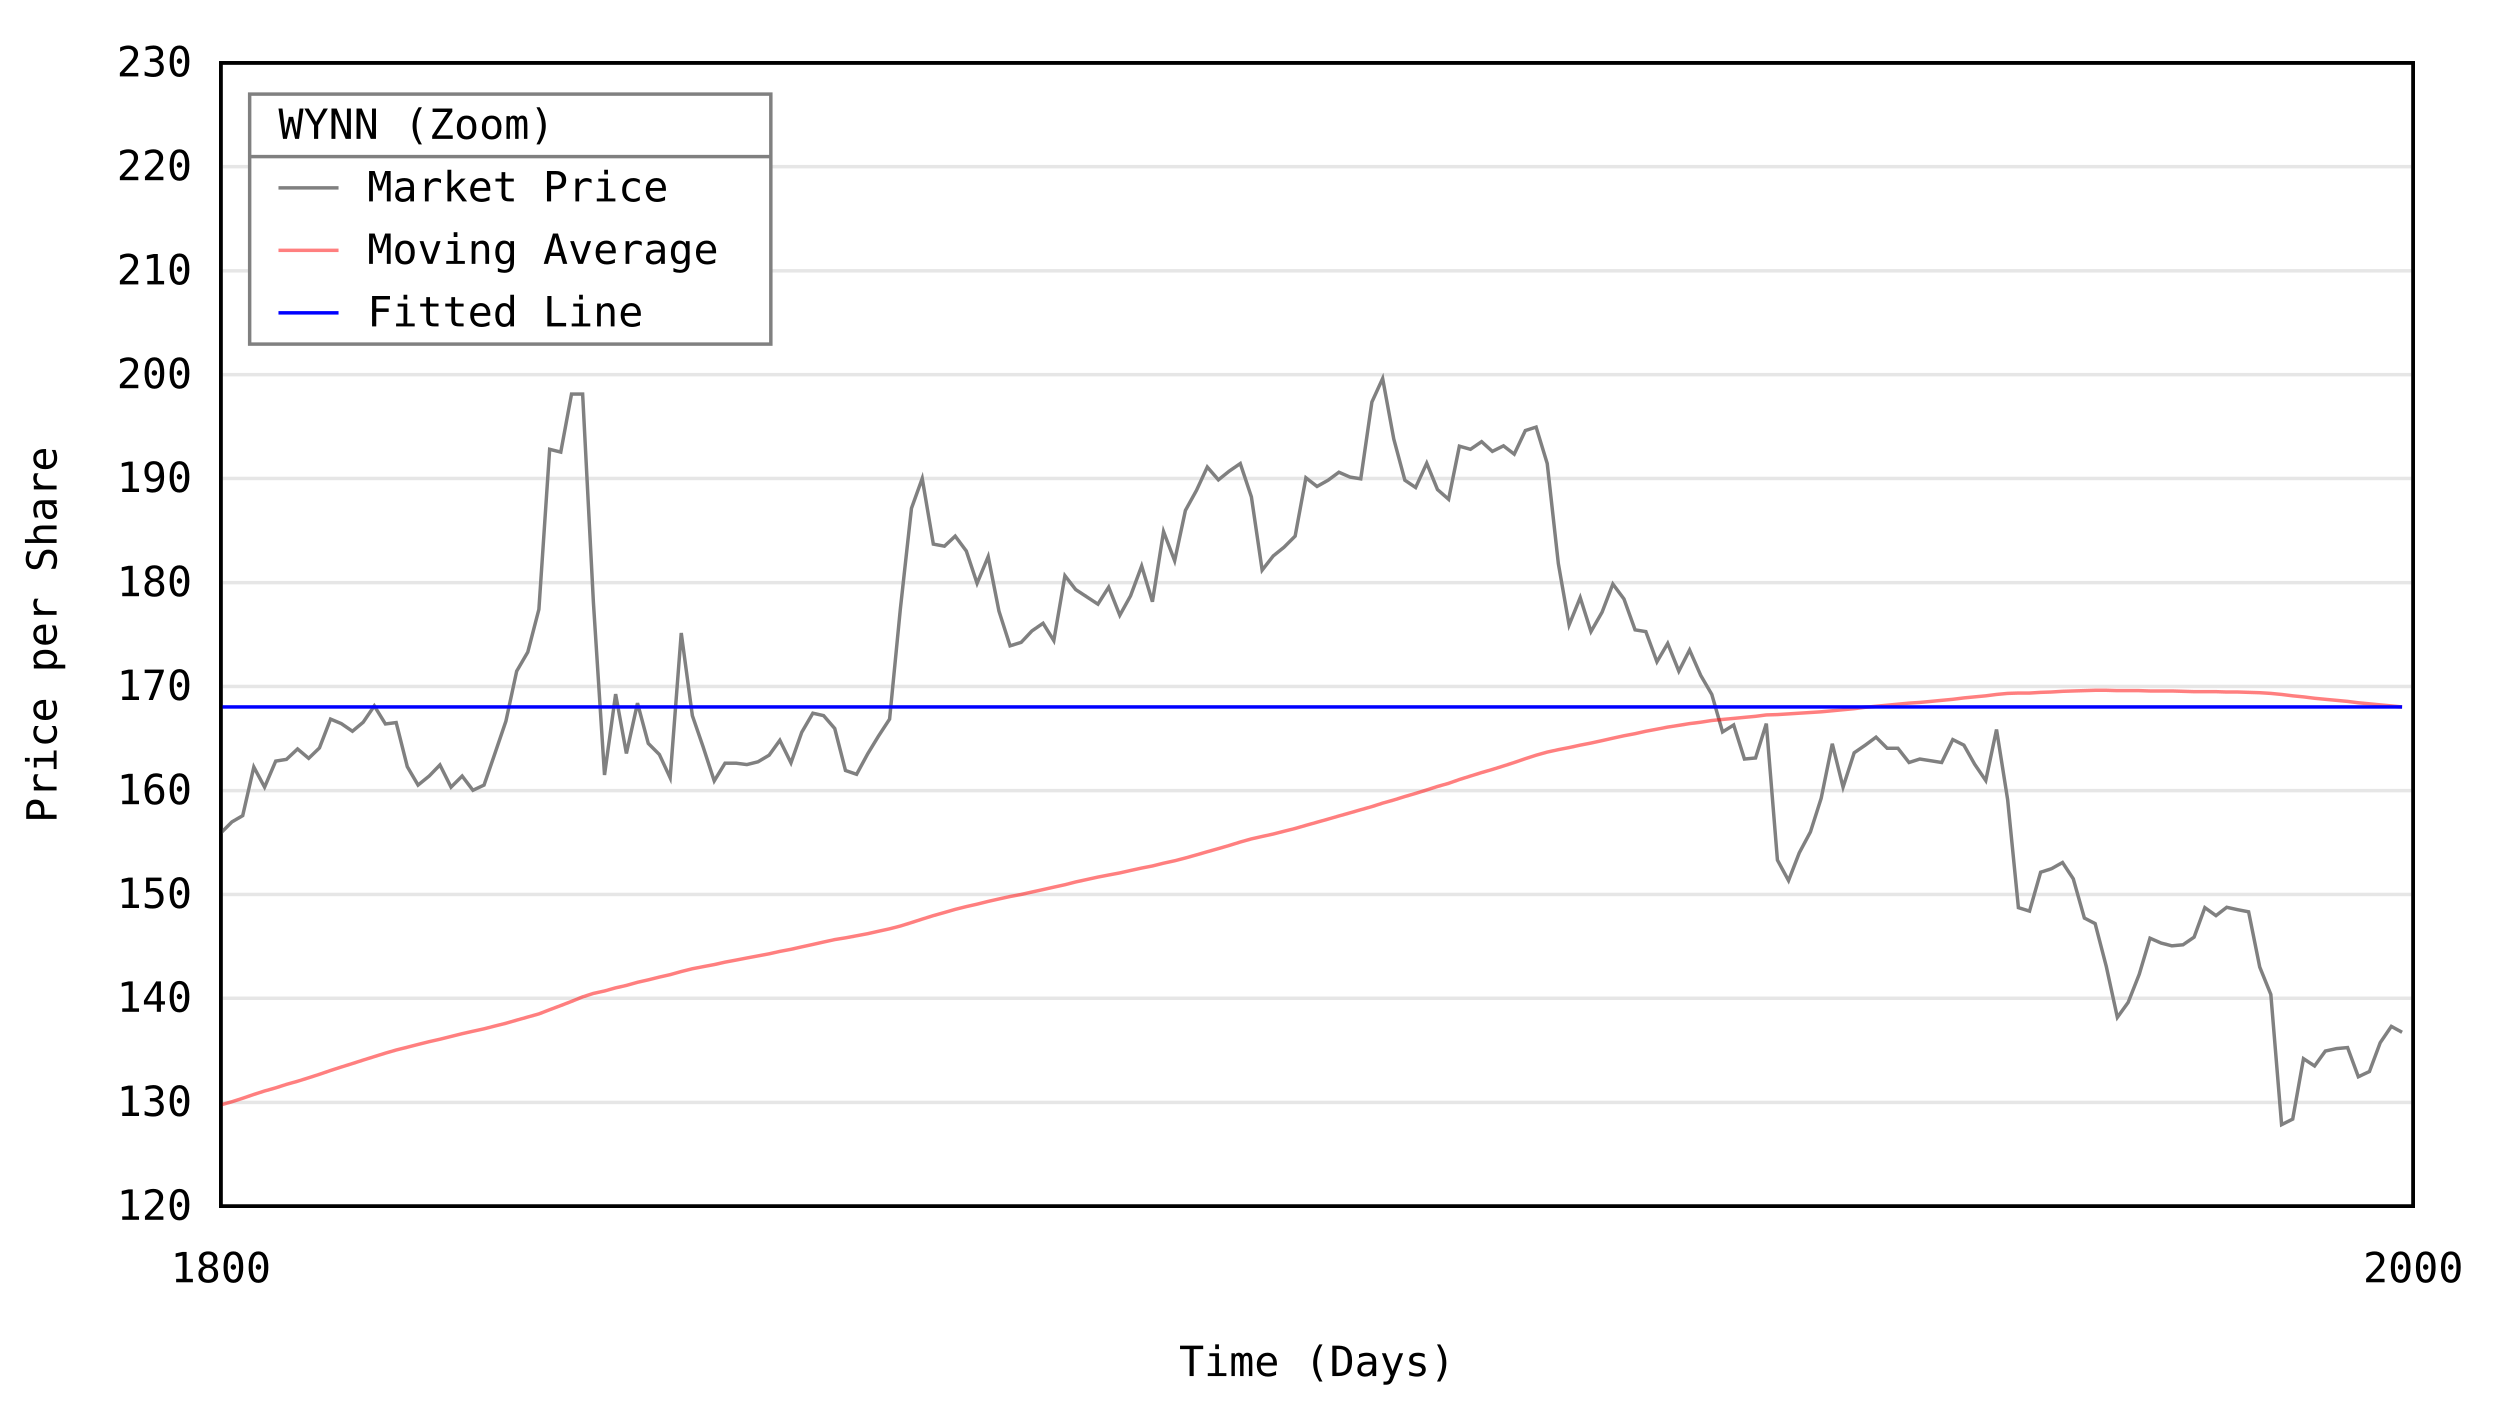
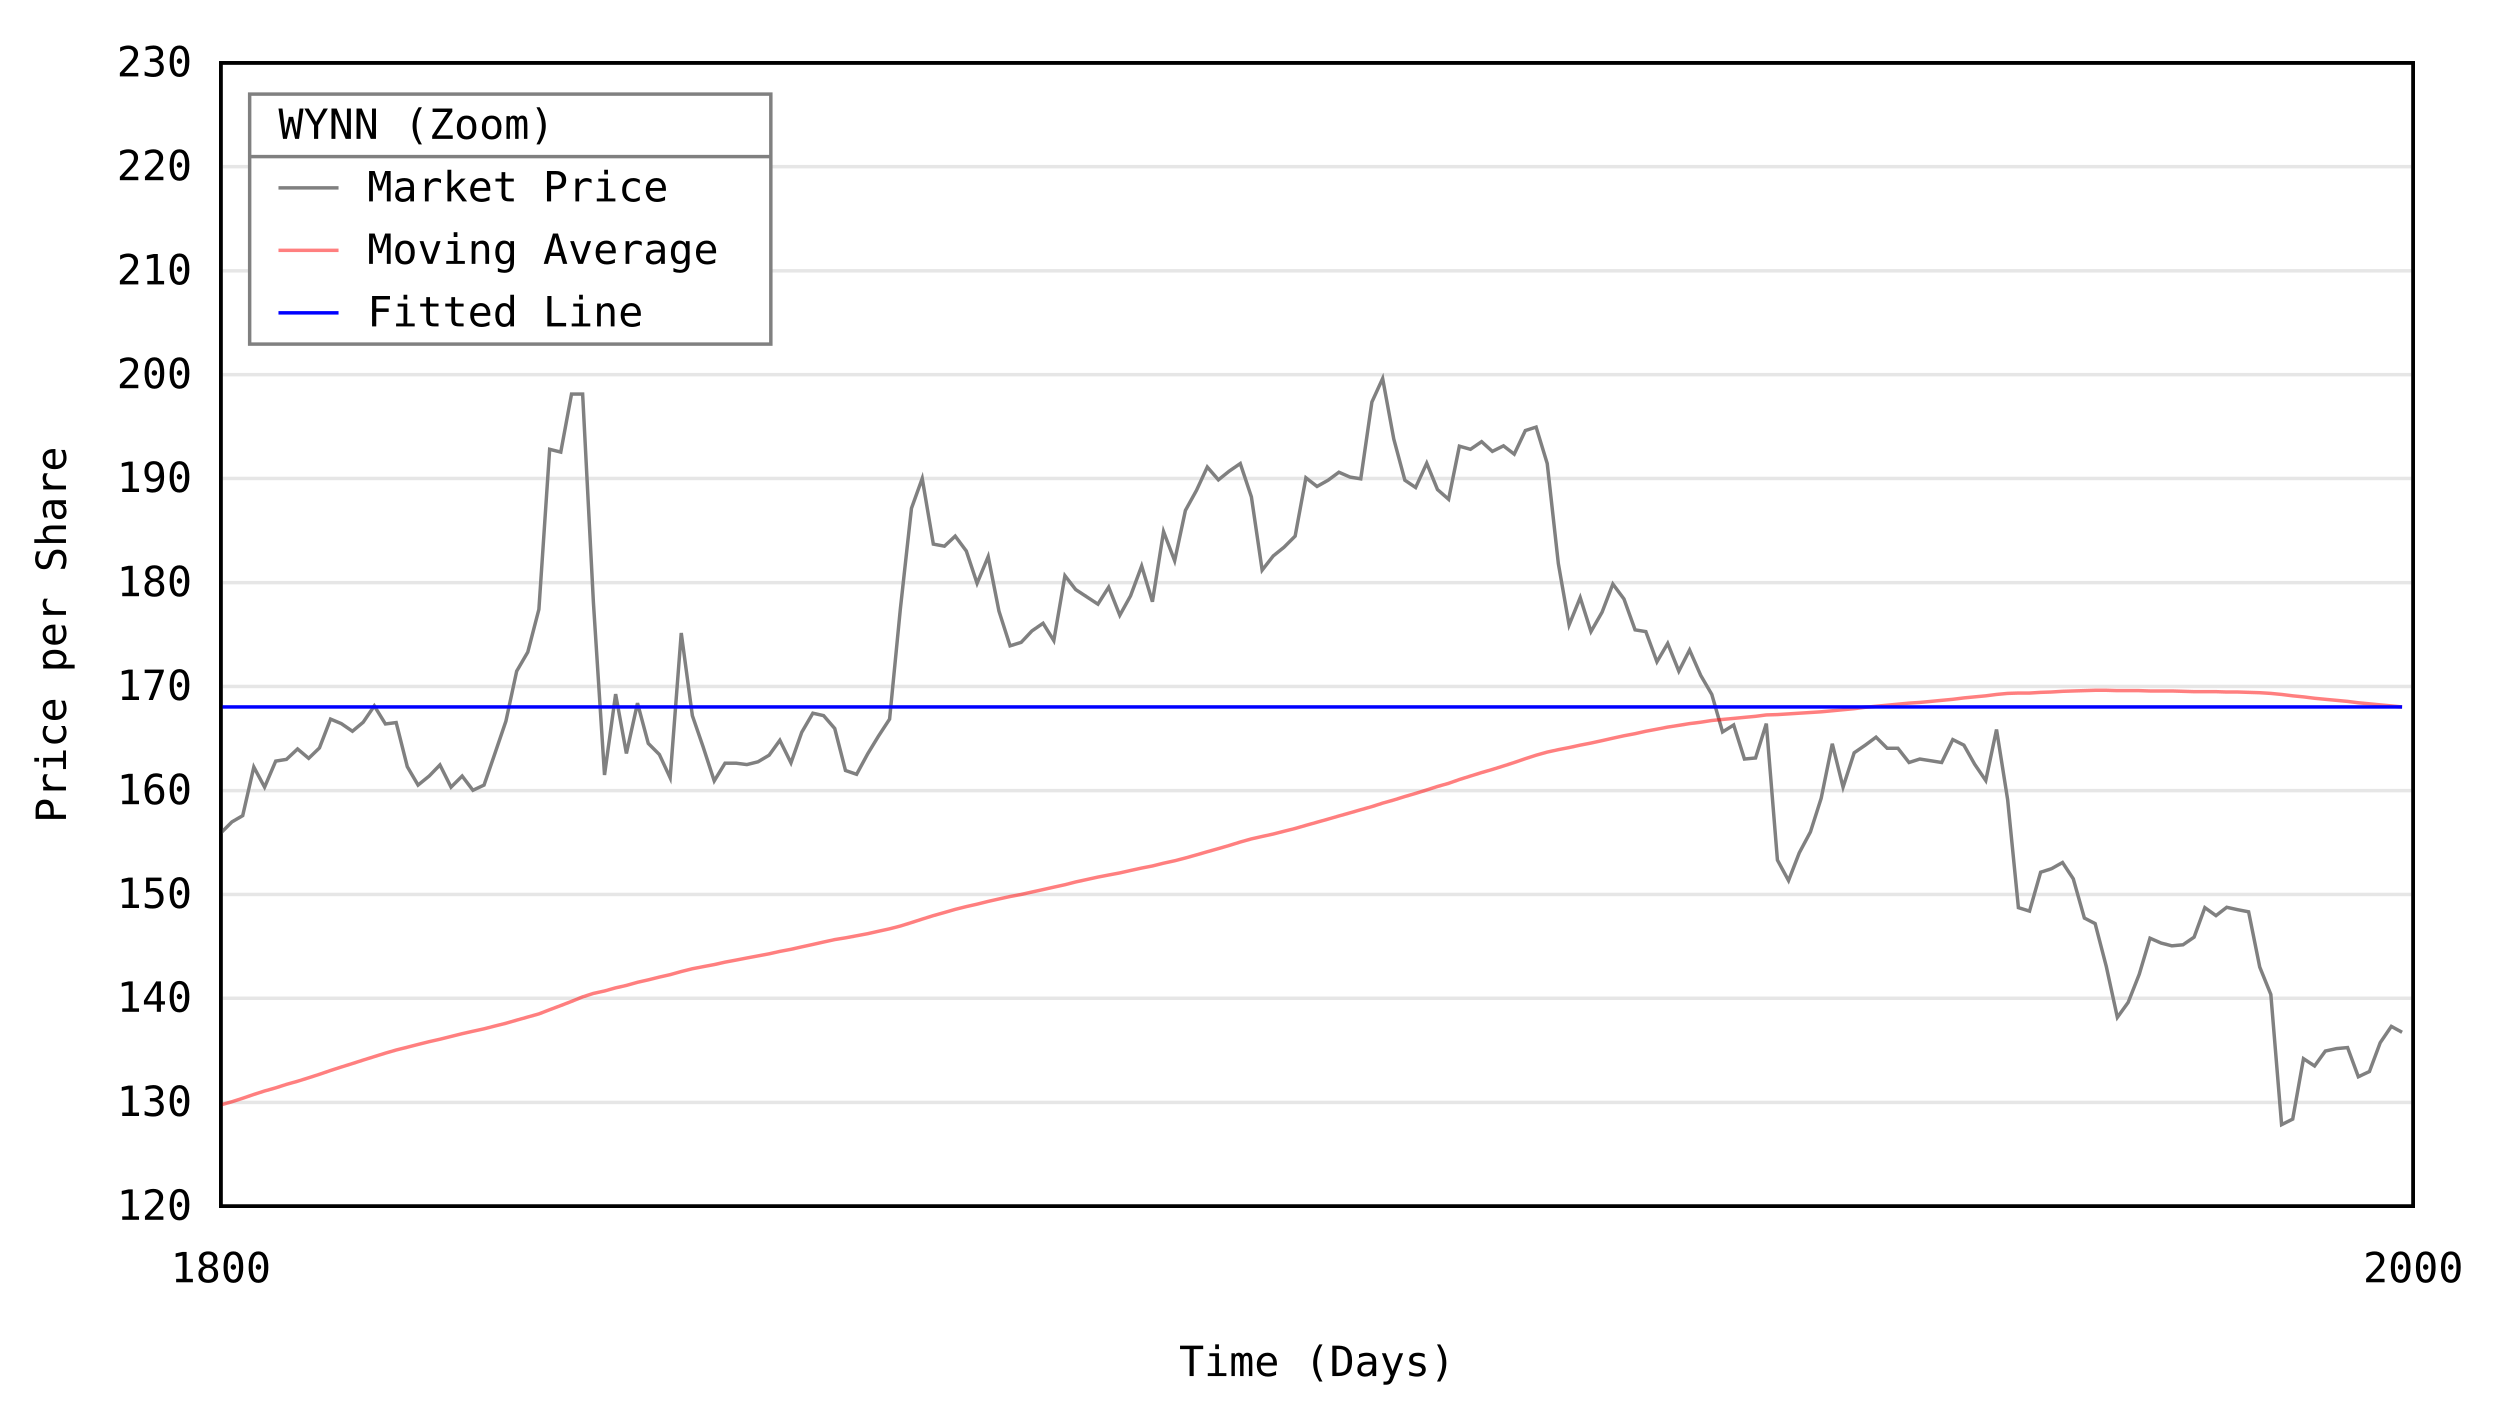
<svg xmlns="http://www.w3.org/2000/svg" xmlns:xlink="http://www.w3.org/1999/xlink" width="720" height="405" viewBox="0 0 720 405">
  <g id="gnuplot_canvas">
    <rect x="0" y="0" width="720" height="405" fill="none" />
    <defs>
      <circle id="gpDot" r="0.5" stroke-width="0.5" stroke="currentColor" />
      <path id="gpPt0" stroke-width="0.222" stroke="currentColor" d="M-1,0 h2 M0,-1 v2" />
      <path id="gpPt1" stroke-width="0.222" stroke="currentColor" d="M-1,-1 L1,1 M1,-1 L-1,1" />
      <path id="gpPt2" stroke-width="0.222" stroke="currentColor" d="M-1,0 L1,0 M0,-1 L0,1 M-1,-1 L1,1 M-1,1 L1,-1" />
      <rect id="gpPt3" stroke-width="0.222" stroke="currentColor" x="-1" y="-1" width="2" height="2" />
      <rect id="gpPt4" stroke-width="0.222" stroke="currentColor" fill="currentColor" x="-1" y="-1" width="2" height="2" />
      <circle id="gpPt5" stroke-width="0.222" stroke="currentColor" cx="0" cy="0" r="1" />
      <use xlink:href="#gpPt5" id="gpPt6" fill="currentColor" stroke="none" />
      <path id="gpPt7" stroke-width="0.222" stroke="currentColor" d="M0,-1.33 L-1.33,0.67 L1.33,0.67 z" />
      <use xlink:href="#gpPt7" id="gpPt8" fill="currentColor" stroke="none" />
      <use xlink:href="#gpPt7" id="gpPt9" stroke="currentColor" transform="rotate(180)" />
      <use xlink:href="#gpPt9" id="gpPt10" fill="currentColor" stroke="none" />
      <use xlink:href="#gpPt3" id="gpPt11" stroke="currentColor" transform="rotate(45)" />
      <use xlink:href="#gpPt11" id="gpPt12" fill="currentColor" stroke="none" />
      <path id="gpPt13" stroke-width="0.222" stroke="currentColor" d="M0,1.330 L1.265,0.411 L0.782,-1.067 L-0.782,-1.076 L-1.265,0.411 z" />
      <use xlink:href="#gpPt13" id="gpPt14" fill="currentColor" stroke="none" />
      <filter id="textbox" filterUnits="objectBoundingBox" x="0" y="0" height="1" width="1">
        <feFlood flood-color="white" flood-opacity="1" result="bgnd" />
        <feComposite in="SourceGraphic" in2="bgnd" operator="atop" />
      </filter>
      <filter id="greybox" filterUnits="objectBoundingBox" x="0" y="0" height="1" width="1">
        <feFlood flood-color="lightgrey" flood-opacity="1" result="grey" />
        <feComposite in="SourceGraphic" in2="grey" operator="atop" />
      </filter>
    </defs>
    <g fill="none" color="white" stroke="currentColor" stroke-width="1.00" stroke-linecap="butt" stroke-linejoin="miter">
</g>
    <g fill="none" color="black" stroke="currentColor" stroke-width="1.00" stroke-linecap="butt" stroke-linejoin="miter">
</g>
    <g fill="none" color="black" stroke="currentColor" stroke-width="1.00" stroke-linecap="butt" stroke-linejoin="miter">
      <path stroke="rgb(230, 230, 230)" class="gridline" d="M63.6,347.4 L695.0,347.4  " />
    </g>
    <g fill="none" color="black" stroke="currentColor" stroke-width="1.00" stroke-linecap="butt" stroke-linejoin="miter">
      <path stroke="black" d="M63.6,347.4 M695.0,347.4  " />
      <g transform="translate(55.3,351.3)" stroke="none" fill="black" font-family="Consolas, Menlo, monospace" font-size="12.00" text-anchor="end">
        <text>
          <tspan font-family="Consolas, Menlo, monospace">120</tspan>
        </text>
      </g>
    </g>
    <g fill="none" color="black" stroke="currentColor" stroke-width="1.00" stroke-linecap="butt" stroke-linejoin="miter">
</g>
    <g fill="none" color="black" stroke="currentColor" stroke-width="1.00" stroke-linecap="butt" stroke-linejoin="miter">
      <path stroke="rgb(230, 230, 230)" class="gridline" d="M63.6,317.5 L695.0,317.5  " />
    </g>
    <g fill="none" color="black" stroke="currentColor" stroke-width="1.00" stroke-linecap="butt" stroke-linejoin="miter">
      <path stroke="black" d="M63.6,317.5 M695.0,317.5  " />
      <g transform="translate(55.3,321.4)" stroke="none" fill="black" font-family="Consolas, Menlo, monospace" font-size="12.00" text-anchor="end">
        <text>
          <tspan font-family="Consolas, Menlo, monospace">130</tspan>
        </text>
      </g>
    </g>
    <g fill="none" color="black" stroke="currentColor" stroke-width="1.00" stroke-linecap="butt" stroke-linejoin="miter">
</g>
    <g fill="none" color="black" stroke="currentColor" stroke-width="1.00" stroke-linecap="butt" stroke-linejoin="miter">
      <path stroke="rgb(230, 230, 230)" class="gridline" d="M63.6,287.5 L695.0,287.5  " />
    </g>
    <g fill="none" color="black" stroke="currentColor" stroke-width="1.00" stroke-linecap="butt" stroke-linejoin="miter">
      <path stroke="black" d="M63.6,287.5 M695.0,287.5  " />
      <g transform="translate(55.3,291.4)" stroke="none" fill="black" font-family="Consolas, Menlo, monospace" font-size="12.00" text-anchor="end">
        <text>
          <tspan font-family="Consolas, Menlo, monospace">140</tspan>
        </text>
      </g>
    </g>
    <g fill="none" color="black" stroke="currentColor" stroke-width="1.00" stroke-linecap="butt" stroke-linejoin="miter">
</g>
    <g fill="none" color="black" stroke="currentColor" stroke-width="1.00" stroke-linecap="butt" stroke-linejoin="miter">
      <path stroke="rgb(230, 230, 230)" class="gridline" d="M63.6,257.6 L695.0,257.6  " />
    </g>
    <g fill="none" color="black" stroke="currentColor" stroke-width="1.00" stroke-linecap="butt" stroke-linejoin="miter">
      <path stroke="black" d="M63.6,257.6 M695.0,257.6  " />
      <g transform="translate(55.3,261.5)" stroke="none" fill="black" font-family="Consolas, Menlo, monospace" font-size="12.00" text-anchor="end">
        <text>
          <tspan font-family="Consolas, Menlo, monospace">150</tspan>
        </text>
      </g>
    </g>
    <g fill="none" color="black" stroke="currentColor" stroke-width="1.00" stroke-linecap="butt" stroke-linejoin="miter">
</g>
    <g fill="none" color="black" stroke="currentColor" stroke-width="1.00" stroke-linecap="butt" stroke-linejoin="miter">
      <path stroke="rgb(230, 230, 230)" class="gridline" d="M63.6,227.7 L695.0,227.7  " />
    </g>
    <g fill="none" color="black" stroke="currentColor" stroke-width="1.00" stroke-linecap="butt" stroke-linejoin="miter">
      <path stroke="black" d="M63.6,227.7 M695.0,227.7  " />
      <g transform="translate(55.3,231.6)" stroke="none" fill="black" font-family="Consolas, Menlo, monospace" font-size="12.00" text-anchor="end">
        <text>
          <tspan font-family="Consolas, Menlo, monospace">160</tspan>
        </text>
      </g>
    </g>
    <g fill="none" color="black" stroke="currentColor" stroke-width="1.00" stroke-linecap="butt" stroke-linejoin="miter">
</g>
    <g fill="none" color="black" stroke="currentColor" stroke-width="1.00" stroke-linecap="butt" stroke-linejoin="miter">
      <path stroke="rgb(230, 230, 230)" class="gridline" d="M63.6,197.7 L695.0,197.7  " />
    </g>
    <g fill="none" color="black" stroke="currentColor" stroke-width="1.00" stroke-linecap="butt" stroke-linejoin="miter">
      <path stroke="black" d="M63.6,197.7 M695.0,197.7  " />
      <g transform="translate(55.3,201.6)" stroke="none" fill="black" font-family="Consolas, Menlo, monospace" font-size="12.00" text-anchor="end">
        <text>
          <tspan font-family="Consolas, Menlo, monospace">170</tspan>
        </text>
      </g>
    </g>
    <g fill="none" color="black" stroke="currentColor" stroke-width="1.00" stroke-linecap="butt" stroke-linejoin="miter">
</g>
    <g fill="none" color="black" stroke="currentColor" stroke-width="1.00" stroke-linecap="butt" stroke-linejoin="miter">
      <path stroke="rgb(230, 230, 230)" class="gridline" d="M63.6,167.8 L695.0,167.8  " />
    </g>
    <g fill="none" color="black" stroke="currentColor" stroke-width="1.00" stroke-linecap="butt" stroke-linejoin="miter">
      <path stroke="black" d="M63.6,167.8 M695.0,167.8  " />
      <g transform="translate(55.3,171.7)" stroke="none" fill="black" font-family="Consolas, Menlo, monospace" font-size="12.00" text-anchor="end">
        <text>
          <tspan font-family="Consolas, Menlo, monospace">180</tspan>
        </text>
      </g>
    </g>
    <g fill="none" color="black" stroke="currentColor" stroke-width="1.00" stroke-linecap="butt" stroke-linejoin="miter">
</g>
    <g fill="none" color="black" stroke="currentColor" stroke-width="1.00" stroke-linecap="butt" stroke-linejoin="miter">
      <path stroke="rgb(230, 230, 230)" class="gridline" d="M63.6,137.8 L695.0,137.8  " />
    </g>
    <g fill="none" color="black" stroke="currentColor" stroke-width="1.00" stroke-linecap="butt" stroke-linejoin="miter">
      <path stroke="black" d="M63.6,137.8 M695.0,137.8  " />
      <g transform="translate(55.3,141.7)" stroke="none" fill="black" font-family="Consolas, Menlo, monospace" font-size="12.00" text-anchor="end">
        <text>
          <tspan font-family="Consolas, Menlo, monospace">190</tspan>
        </text>
      </g>
    </g>
    <g fill="none" color="black" stroke="currentColor" stroke-width="1.00" stroke-linecap="butt" stroke-linejoin="miter">
</g>
    <g fill="none" color="black" stroke="currentColor" stroke-width="1.00" stroke-linecap="butt" stroke-linejoin="miter">
      <path stroke="rgb(230, 230, 230)" class="gridline" d="M63.6,107.9 L695.0,107.9  " />
    </g>
    <g fill="none" color="black" stroke="currentColor" stroke-width="1.00" stroke-linecap="butt" stroke-linejoin="miter">
      <path stroke="black" d="M63.6,107.9 M695.0,107.9  " />
      <g transform="translate(55.3,111.8)" stroke="none" fill="black" font-family="Consolas, Menlo, monospace" font-size="12.00" text-anchor="end">
        <text>
          <tspan font-family="Consolas, Menlo, monospace">200</tspan>
        </text>
      </g>
    </g>
    <g fill="none" color="black" stroke="currentColor" stroke-width="1.00" stroke-linecap="butt" stroke-linejoin="miter">
</g>
    <g fill="none" color="black" stroke="currentColor" stroke-width="1.00" stroke-linecap="butt" stroke-linejoin="miter">
      <path stroke="rgb(230, 230, 230)" class="gridline" d="M63.6,78.0 L71.9,78.0 M222.0,78.0 L695.0,78.0  " />
    </g>
    <g fill="none" color="black" stroke="currentColor" stroke-width="1.00" stroke-linecap="butt" stroke-linejoin="miter">
      <path stroke="black" d="M63.6,78.0 M695.0,78.0  " />
      <g transform="translate(55.3,81.9)" stroke="none" fill="black" font-family="Consolas, Menlo, monospace" font-size="12.00" text-anchor="end">
        <text>
          <tspan font-family="Consolas, Menlo, monospace">210</tspan>
        </text>
      </g>
    </g>
    <g fill="none" color="black" stroke="currentColor" stroke-width="1.00" stroke-linecap="butt" stroke-linejoin="miter">
</g>
    <g fill="none" color="black" stroke="currentColor" stroke-width="1.00" stroke-linecap="butt" stroke-linejoin="miter">
      <path stroke="rgb(230, 230, 230)" class="gridline" d="M63.6,48.0 L71.9,48.0 M222.0,48.0 L695.0,48.0  " />
    </g>
    <g fill="none" color="black" stroke="currentColor" stroke-width="1.00" stroke-linecap="butt" stroke-linejoin="miter">
      <path stroke="black" d="M63.6,48.0 M695.0,48.0  " />
      <g transform="translate(55.3,51.9)" stroke="none" fill="black" font-family="Consolas, Menlo, monospace" font-size="12.00" text-anchor="end">
        <text>
          <tspan font-family="Consolas, Menlo, monospace">220</tspan>
        </text>
      </g>
    </g>
    <g fill="none" color="black" stroke="currentColor" stroke-width="1.00" stroke-linecap="butt" stroke-linejoin="miter">
</g>
    <g fill="none" color="black" stroke="currentColor" stroke-width="1.00" stroke-linecap="butt" stroke-linejoin="miter">
      <path stroke="rgb(230, 230, 230)" class="gridline" d="M63.6,18.1 L695.0,18.1  " />
    </g>
    <g fill="none" color="black" stroke="currentColor" stroke-width="1.00" stroke-linecap="butt" stroke-linejoin="miter">
      <path stroke="black" d="M63.6,18.1 M695.0,18.1  " />
      <g transform="translate(55.3,22.0)" stroke="none" fill="black" font-family="Consolas, Menlo, monospace" font-size="12.00" text-anchor="end">
        <text>
          <tspan font-family="Consolas, Menlo, monospace">230</tspan>
        </text>
      </g>
    </g>
    <g fill="none" color="black" stroke="currentColor" stroke-width="1.00" stroke-linecap="butt" stroke-linejoin="miter">
</g>
    <g fill="none" color="black" stroke="currentColor" stroke-width="1.00" stroke-linecap="butt" stroke-linejoin="miter">
      <path stroke="rgb(230, 230, 230)" class="gridline" d="M63.6,347.4 L63.6,18.1  " />
    </g>
    <g fill="none" color="black" stroke="currentColor" stroke-width="1.00" stroke-linecap="butt" stroke-linejoin="miter">
      <path stroke="black" d="M63.6,347.4 M63.6,18.1  " />
      <g transform="translate(63.6,369.3)" stroke="none" fill="black" font-family="Consolas, Menlo, monospace" font-size="12.00" text-anchor="middle">
        <text>
          <tspan font-family="Consolas, Menlo, monospace"> 1800</tspan>
        </text>
      </g>
    </g>
    <g fill="none" color="black" stroke="currentColor" stroke-width="1.00" stroke-linecap="butt" stroke-linejoin="miter">
</g>
    <g fill="none" color="black" stroke="currentColor" stroke-width="1.00" stroke-linecap="butt" stroke-linejoin="miter">
      <path stroke="rgb(230, 230, 230)" class="gridline" d="M695.0,347.4 L695.0,18.1  " />
    </g>
    <g fill="none" color="black" stroke="currentColor" stroke-width="1.00" stroke-linecap="butt" stroke-linejoin="miter">
      <path stroke="black" d="M695.0,347.4 M695.0,18.1  " />
      <g transform="translate(695.0,369.3)" stroke="none" fill="black" font-family="Consolas, Menlo, monospace" font-size="12.00" text-anchor="middle">
        <text>
          <tspan font-family="Consolas, Menlo, monospace"> 2000</tspan>
        </text>
      </g>
    </g>
    <g fill="none" color="black" stroke="currentColor" stroke-width="1.00" stroke-linecap="butt" stroke-linejoin="miter">
</g>
    <g fill="none" color="black" stroke="currentColor" stroke-width="1.00" stroke-linecap="butt" stroke-linejoin="miter">
      <path stroke="black" d="M63.6,18.1 L63.6,347.4 L695.0,347.4 L695.0,18.1 L63.6,18.1 Z  " />
    </g>
    <g fill="none" color="black" stroke="currentColor" stroke-width="1.00" stroke-linecap="butt" stroke-linejoin="miter">
-       <g transform="translate(16.3,182.8) rotate(270)" stroke="none" fill="black" font-family="Consolas, Menlo, monospace" font-size="12.00" text-anchor="middle">
+       <g transform="translate(19.0,182.8) rotate(270)" stroke="none" fill="black" font-family="Consolas, Menlo, monospace" font-size="12.00" text-anchor="middle">
        <text>
          <tspan font-family="Consolas, Menlo, monospace">Price per Share</tspan>
        </text>
      </g>
    </g>
    <g fill="none" color="black" stroke="currentColor" stroke-width="1.00" stroke-linecap="butt" stroke-linejoin="miter">
      <g transform="translate(379.3,396.3)" stroke="none" fill="black" font-family="Consolas, Menlo, monospace" font-size="12.00" text-anchor="middle">
        <text>
          <tspan font-family="Consolas, Menlo, monospace">Time (Days)</tspan>
        </text>
      </g>
    </g>
    <g fill="none" color="black" stroke="currentColor" stroke-width="1.00" stroke-linecap="butt" stroke-linejoin="miter">
      <g transform="translate(80.2,40.0)" stroke="none" fill="black" font-family="Consolas, Menlo, monospace" font-size="12.00" text-anchor="start">
        <text>
          <tspan font-family="Consolas, Menlo, monospace">WYNN (Zoom)</tspan>
        </text>
      </g>
    </g>
    <g fill="none" color="black" stroke="currentColor" stroke-width="1.00" stroke-linecap="butt" stroke-linejoin="miter">
</g>
    <g fill="none" color="black" stroke="currentColor" stroke-width="1.00" stroke-linecap="butt" stroke-linejoin="miter">
      <path stroke="rgb(128, 128, 128)" d="M71.9,99.1 L71.9,27.1 L222.0,27.1 L222.0,99.1 L71.9,99.1 Z  " />
      <path stroke="rgb(128, 128, 128)" d="M71.9,45.1 L222.0,45.1  " />
    </g>
    <g id="gnuplot_plot_1">
      <g fill="none" color="black" stroke="currentColor" stroke-width="1.00" stroke-linecap="butt" stroke-linejoin="miter">
        <g transform="translate(105.8,58.0)" stroke="none" fill="black" font-family="Consolas, Menlo, monospace" font-size="12.00" text-anchor="start">
          <text>
            <tspan font-family="Consolas, Menlo, monospace">Market Price</tspan>
          </text>
        </g>
      </g>
      <g fill="none" color="black" stroke="currentColor" stroke-width="1.00" stroke-linecap="butt" stroke-linejoin="miter">
        <path stroke="rgb(128, 128, 128)" d="M80.2,54.1 L97.5,54.1 M63.6,239.9 L66.8,236.7 L69.9,234.9 L73.1,220.9 L76.2,226.7 L79.4,219.2   L82.5,218.7 L85.7,215.7 L88.9,218.4 L92.0,215.4 L95.2,207.1 L98.3,208.4 L101.5,210.6 L104.6,208.0   L107.8,203.3 L111.0,208.5 L114.1,208.1 L117.3,220.8 L120.4,226.1 L123.6,223.5 L126.7,220.3 L129.9,226.7   L133.1,223.5 L136.2,227.6 L139.4,226.1 L142.5,217.1 L145.7,207.7 L148.8,193.3 L152.0,187.8 L155.2,175.5   L158.3,129.4 L161.5,130.2 L164.6,113.5 L167.8,113.5 L170.9,173.5 L174.1,223.2 L177.3,199.9 L180.4,217.0   L183.6,202.5 L186.7,214.1 L189.9,217.3 L193.0,224.0 L196.2,182.3 L199.4,206.1 L202.5,215.1 L205.7,224.9   L208.8,219.8 L212.0,219.8 L215.1,220.2 L218.3,219.4 L221.5,217.5 L224.6,213.2 L227.8,219.7 L230.9,210.9   L234.1,205.4 L237.2,206.1 L240.4,209.8 L243.5,221.9 L246.7,223.0 L249.9,217.1 L253.0,212.0 L256.2,207.1   L259.3,175.4 L262.5,146.4 L265.6,137.8 L268.8,156.7 L272.0,157.3 L275.1,154.4 L278.3,158.7 L281.4,168.0   L284.6,160.3 L287.7,176.0 L290.9,186.0 L294.1,185.0 L297.2,181.7 L300.4,179.5 L303.5,184.5 L306.7,165.8   L309.8,169.8 L313.0,171.9 L316.2,174.0 L319.3,169.1 L322.5,177.2 L325.6,171.6 L328.8,163.0 L331.9,173.3   L335.1,153.1 L338.3,161.5 L341.4,147.0 L344.6,141.2 L347.7,134.5 L350.9,138.2 L354.0,135.7 L357.2,133.5   L360.4,143.1 L363.5,164.2 L366.7,160.1 L369.8,157.6 L373.0,154.4 L376.1,137.6 L379.3,140.1 L382.5,138.3   L385.6,136.0 L388.8,137.4 L391.9,137.9 L395.1,115.8 L398.2,109.0 L401.4,126.4 L404.6,138.3 L407.7,140.4   L410.9,133.4 L414.0,141.0 L417.2,143.8 L420.3,128.5 L423.5,129.4 L426.7,127.2 L429.8,130.0 L433.0,128.4   L436.1,130.8 L439.3,124.0 L442.4,123.0 L445.6,133.5 L448.8,162.3 L451.9,180.0 L455.1,172.1 L458.2,181.9   L461.4,176.3 L464.5,168.2 L467.7,172.5 L470.9,181.4 L474.0,181.9 L477.2,190.6 L480.3,185.3 L483.5,193.3   L486.6,187.2 L489.8,194.5 L493.0,200.0 L496.1,210.8 L499.3,208.8 L502.4,218.6 L505.6,218.3 L508.7,208.4   L511.9,247.7 L515.1,253.6 L518.2,245.6 L521.4,239.6 L524.5,229.9 L527.7,214.2 L530.8,226.7 L534.0,216.8   L537.2,214.6 L540.3,212.3 L543.5,215.5 L546.6,215.5 L549.8,219.6 L552.9,218.6 L556.1,219.1 L559.2,219.6   L562.4,213.0 L565.6,214.6 L568.7,220.1 L571.9,224.8 L575.0,210.1 L578.2,230.3 L581.3,261.4 L584.5,262.4   L587.7,251.2 L590.8,250.2 L594.0,248.4 L597.1,253.1 L600.3,264.4 L603.4,266.0 L606.6,278.3 L609.8,293.0   L612.9,288.7 L616.1,280.6 L619.2,270.2 L622.4,271.6 L625.5,272.4 L628.7,272.1 L631.9,269.9 L635.0,261.4   L638.2,263.7 L641.3,261.3 L644.5,262.0 L647.6,262.6 L650.8,278.5 L654.0,286.4 L657.1,323.9 L660.3,322.3   L663.4,304.9 L666.6,307.0 L669.7,302.7 L672.9,302.0 L676.1,301.7 L679.2,310.1 L682.4,308.6 L685.5,300.3   L688.7,295.6 L691.8,297.3  " />
      </g>
    </g>
    <g id="gnuplot_plot_2">
      <g fill="none" color="black" stroke="currentColor" stroke-width="1.00" stroke-linecap="butt" stroke-linejoin="miter">
        <g transform="translate(105.8,76.0)" stroke="none" fill="black" font-family="Consolas, Menlo, monospace" font-size="12.00" text-anchor="start">
          <text>
            <tspan font-family="Consolas, Menlo, monospace">Moving Average</tspan>
          </text>
        </g>
      </g>
      <g fill="none" color="black" stroke="currentColor" stroke-width="1.00" stroke-linecap="butt" stroke-linejoin="miter">
        <path stroke="rgb(255,   0,   0)" opacity="0.50" d="M80.2,72.1 L97.5,72.1 M63.6,318.2 L66.8,317.3 L69.9,316.3 L73.1,315.2 L76.2,314.2 L79.4,313.3   L82.5,312.3 L85.7,311.4 L88.9,310.4 L92.0,309.4 L95.2,308.3 L98.3,307.3 L101.5,306.3 L104.6,305.3   L107.8,304.3 L111.0,303.3 L114.1,302.4 L117.3,301.6 L120.4,300.8 L123.6,300.0 L126.7,299.3 L129.9,298.5   L133.1,297.7 L136.2,297.0 L139.4,296.3 L142.5,295.5 L145.7,294.7 L148.8,293.8 L152.0,292.9 L155.2,292.0   L158.3,290.8 L161.5,289.6 L164.6,288.4 L167.8,287.1 L170.9,286.1 L174.1,285.4 L177.3,284.5 L180.4,283.8   L183.6,282.9 L186.7,282.2 L189.9,281.4 L193.0,280.7 L196.2,279.8 L199.4,279.0 L202.5,278.4 L205.7,277.8   L208.8,277.1 L212.0,276.5 L215.1,275.9 L218.3,275.3 L221.5,274.7 L224.6,274.0 L227.8,273.4 L230.9,272.7   L234.1,272.0 L237.2,271.3 L240.4,270.6 L243.5,270.1 L246.7,269.5 L249.9,268.9 L253.0,268.2 L256.2,267.5   L259.3,266.7 L262.5,265.7 L265.6,264.7 L268.8,263.7 L272.0,262.8 L275.1,261.9 L278.3,261.1 L281.4,260.4   L284.6,259.6 L287.7,258.9 L290.9,258.2 L294.1,257.6 L297.2,256.9 L300.4,256.2 L303.5,255.5 L306.7,254.8   L309.8,254.0 L313.0,253.3 L316.2,252.6 L319.3,252.0 L322.5,251.4 L325.6,250.7 L328.8,250.0 L331.9,249.4   L335.1,248.6 L338.3,247.9 L341.4,247.1 L344.6,246.2 L347.7,245.3 L350.9,244.4 L354.0,243.5 L357.2,242.5   L360.4,241.6 L363.5,240.9 L366.7,240.2 L369.8,239.4 L373.0,238.6 L376.1,237.7 L379.3,236.8 L382.5,235.9   L385.6,235.0 L388.8,234.1 L391.9,233.2 L395.1,232.3 L398.2,231.3 L401.4,230.4 L404.6,229.4 L407.7,228.5   L410.9,227.5 L414.0,226.5 L417.2,225.6 L420.3,224.5 L423.5,223.5 L426.7,222.5 L429.8,221.6 L433.0,220.6   L436.1,219.6 L439.3,218.5 L442.4,217.5 L445.6,216.6 L448.8,215.9 L451.9,215.3 L455.1,214.6 L458.2,214.0   L461.4,213.3 L464.5,212.6 L467.7,211.9 L470.9,211.3 L474.0,210.6 L477.2,210.0 L480.3,209.4 L483.5,208.9   L486.6,208.4 L489.8,208.0 L493.0,207.5 L496.1,207.2 L499.3,206.9 L502.4,206.6 L505.6,206.3 L508.7,205.9   L511.9,205.8 L515.1,205.6 L518.2,205.4 L521.4,205.2 L524.5,205.0 L527.7,204.7 L530.8,204.4 L534.0,204.1   L537.2,203.7 L540.3,203.4 L543.5,203.1 L546.6,202.8 L549.8,202.5 L552.9,202.3 L556.1,202.0 L559.2,201.7   L562.4,201.4 L565.6,201.0 L568.7,200.7 L571.9,200.4 L575.0,200.0 L578.2,199.7 L581.3,199.6 L584.5,199.6   L587.7,199.4 L590.8,199.3 L594.0,199.1 L597.1,199.0 L600.3,198.9 L603.4,198.8 L606.6,198.8 L609.8,198.9   L612.9,198.9 L616.1,198.9 L619.2,199.0 L622.4,199.0 L625.5,199.0 L628.7,199.1 L631.9,199.2 L635.0,199.2   L638.2,199.2 L641.3,199.3 L644.5,199.3 L647.6,199.4 L650.8,199.5 L654.0,199.7 L657.1,200.0 L660.3,200.4   L663.4,200.7 L666.6,201.1 L669.7,201.4 L672.9,201.7 L676.1,202.0 L679.2,202.4 L682.4,202.7 L685.5,203.0   L688.7,203.3 L691.8,203.6  " />
      </g>
    </g>
    <g id="gnuplot_plot_3">
      <g fill="none" color="black" stroke="currentColor" stroke-width="1.00" stroke-linecap="butt" stroke-linejoin="miter">
        <g transform="translate(105.8,94.0)" stroke="none" fill="black" font-family="Consolas, Menlo, monospace" font-size="12.00" text-anchor="start">
          <text>
            <tspan font-family="Consolas, Menlo, monospace">Fitted Line</tspan>
          </text>
        </g>
      </g>
      <g fill="none" color="black" stroke="currentColor" stroke-width="1.00" stroke-linecap="butt" stroke-linejoin="miter">
        <path stroke="rgb(  0,   0, 255)" d="M80.2,90.1 L97.5,90.1 M63.6,203.6 L66.8,203.6 L69.9,203.6 L73.1,203.6 L76.2,203.6 L79.4,203.6   L82.5,203.6 L85.7,203.6 L88.9,203.6 L92.0,203.6 L95.2,203.6 L98.3,203.6 L101.5,203.6 L104.6,203.6   L107.8,203.6 L111.0,203.6 L114.1,203.6 L117.3,203.6 L120.4,203.6 L123.6,203.6 L126.7,203.6 L129.9,203.6   L133.1,203.6 L136.2,203.6 L139.4,203.6 L142.5,203.6 L145.7,203.6 L148.8,203.6 L152.0,203.6 L155.2,203.6   L158.3,203.6 L161.5,203.6 L164.6,203.6 L167.8,203.6 L170.9,203.6 L174.1,203.6 L177.3,203.6 L180.4,203.6   L183.6,203.6 L186.7,203.6 L189.9,203.6 L193.0,203.6 L196.2,203.6 L199.4,203.6 L202.5,203.6 L205.7,203.6   L208.8,203.6 L212.0,203.6 L215.1,203.6 L218.3,203.6 L221.5,203.6 L224.6,203.6 L227.8,203.6 L230.9,203.6   L234.1,203.6 L237.2,203.6 L240.4,203.6 L243.5,203.6 L246.7,203.6 L249.9,203.6 L253.0,203.6 L256.2,203.6   L259.3,203.6 L262.5,203.6 L265.6,203.6 L268.8,203.6 L272.0,203.6 L275.1,203.6 L278.3,203.6 L281.4,203.6   L284.6,203.6 L287.7,203.6 L290.9,203.6 L294.1,203.6 L297.2,203.6 L300.4,203.6 L303.5,203.6 L306.7,203.6   L309.8,203.6 L313.0,203.6 L316.2,203.6 L319.3,203.6 L322.5,203.6 L325.6,203.6 L328.8,203.6 L331.9,203.6   L335.1,203.6 L338.3,203.6 L341.4,203.6 L344.6,203.6 L347.7,203.6 L350.9,203.6 L354.0,203.6 L357.2,203.6   L360.4,203.6 L363.5,203.6 L366.7,203.6 L369.8,203.6 L373.0,203.6 L376.1,203.6 L379.3,203.6 L382.5,203.6   L385.6,203.6 L388.8,203.6 L391.9,203.6 L395.1,203.6 L398.2,203.6 L401.4,203.6 L404.6,203.6 L407.7,203.6   L410.9,203.6 L414.0,203.6 L417.2,203.6 L420.3,203.6 L423.5,203.6 L426.7,203.6 L429.8,203.6 L433.0,203.6   L436.1,203.6 L439.3,203.6 L442.4,203.6 L445.6,203.6 L448.8,203.6 L451.9,203.6 L455.1,203.6 L458.2,203.6   L461.4,203.6 L464.5,203.6 L467.7,203.6 L470.9,203.6 L474.0,203.6 L477.2,203.6 L480.3,203.6 L483.5,203.6   L486.6,203.6 L489.8,203.6 L493.0,203.6 L496.1,203.6 L499.3,203.6 L502.4,203.6 L505.6,203.6 L508.7,203.6   L511.9,203.6 L515.1,203.6 L518.2,203.6 L521.4,203.6 L524.5,203.6 L527.7,203.6 L530.8,203.6 L534.0,203.6   L537.2,203.6 L540.3,203.6 L543.5,203.6 L546.6,203.6 L549.8,203.6 L552.9,203.6 L556.1,203.6 L559.2,203.6   L562.4,203.6 L565.6,203.6 L568.7,203.6 L571.9,203.6 L575.0,203.6 L578.2,203.6 L581.3,203.6 L584.5,203.6   L587.7,203.6 L590.8,203.6 L594.0,203.6 L597.1,203.6 L600.3,203.6 L603.4,203.6 L606.6,203.6 L609.8,203.6   L612.9,203.6 L616.1,203.6 L619.2,203.6 L622.4,203.6 L625.5,203.6 L628.7,203.6 L631.9,203.6 L635.0,203.6   L638.2,203.6 L641.3,203.6 L644.5,203.6 L647.6,203.6 L650.8,203.6 L654.0,203.6 L657.1,203.6 L660.3,203.6   L663.4,203.6 L666.6,203.6 L669.7,203.6 L672.9,203.6 L676.1,203.6 L679.2,203.6 L682.4,203.6 L685.5,203.6   L688.7,203.6 L691.8,203.6  " />
      </g>
    </g>
    <g fill="none" color="white" stroke="rgb(  0,   0, 255)" stroke-width="2.00" stroke-linecap="butt" stroke-linejoin="miter">
</g>
    <g fill="none" color="black" stroke="currentColor" stroke-width="2.00" stroke-linecap="butt" stroke-linejoin="miter">
</g>
    <g fill="none" color="black" stroke="black" stroke-width="1.00" stroke-linecap="butt" stroke-linejoin="miter">
</g>
    <g fill="none" color="black" stroke="currentColor" stroke-width="1.00" stroke-linecap="butt" stroke-linejoin="miter">
      <path stroke="black" d="M63.6,18.1 L63.6,347.4 L695.0,347.4 L695.0,18.1 L63.6,18.1 Z  " />
    </g>
    <g fill="none" color="black" stroke="currentColor" stroke-width="1.00" stroke-linecap="butt" stroke-linejoin="miter">
</g>
  </g>
</svg>
